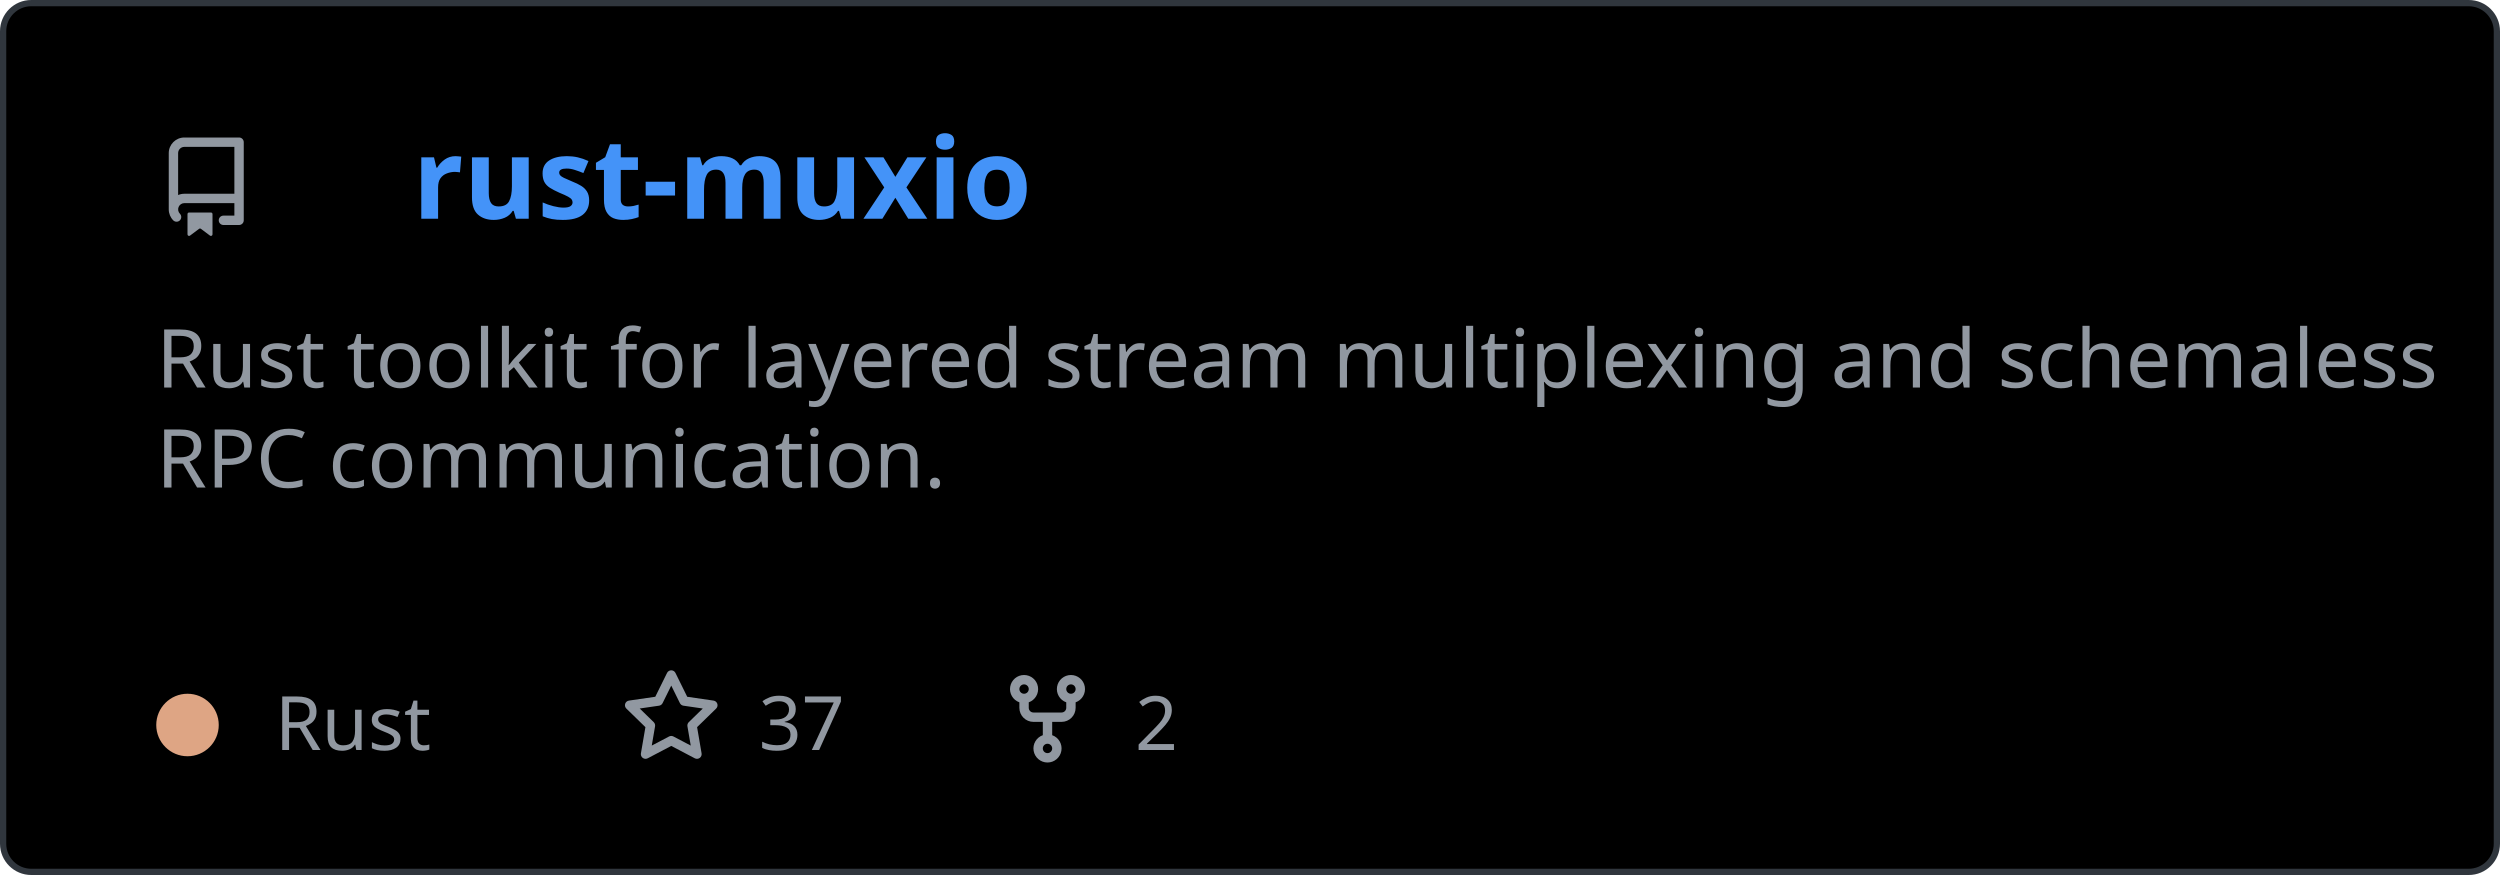
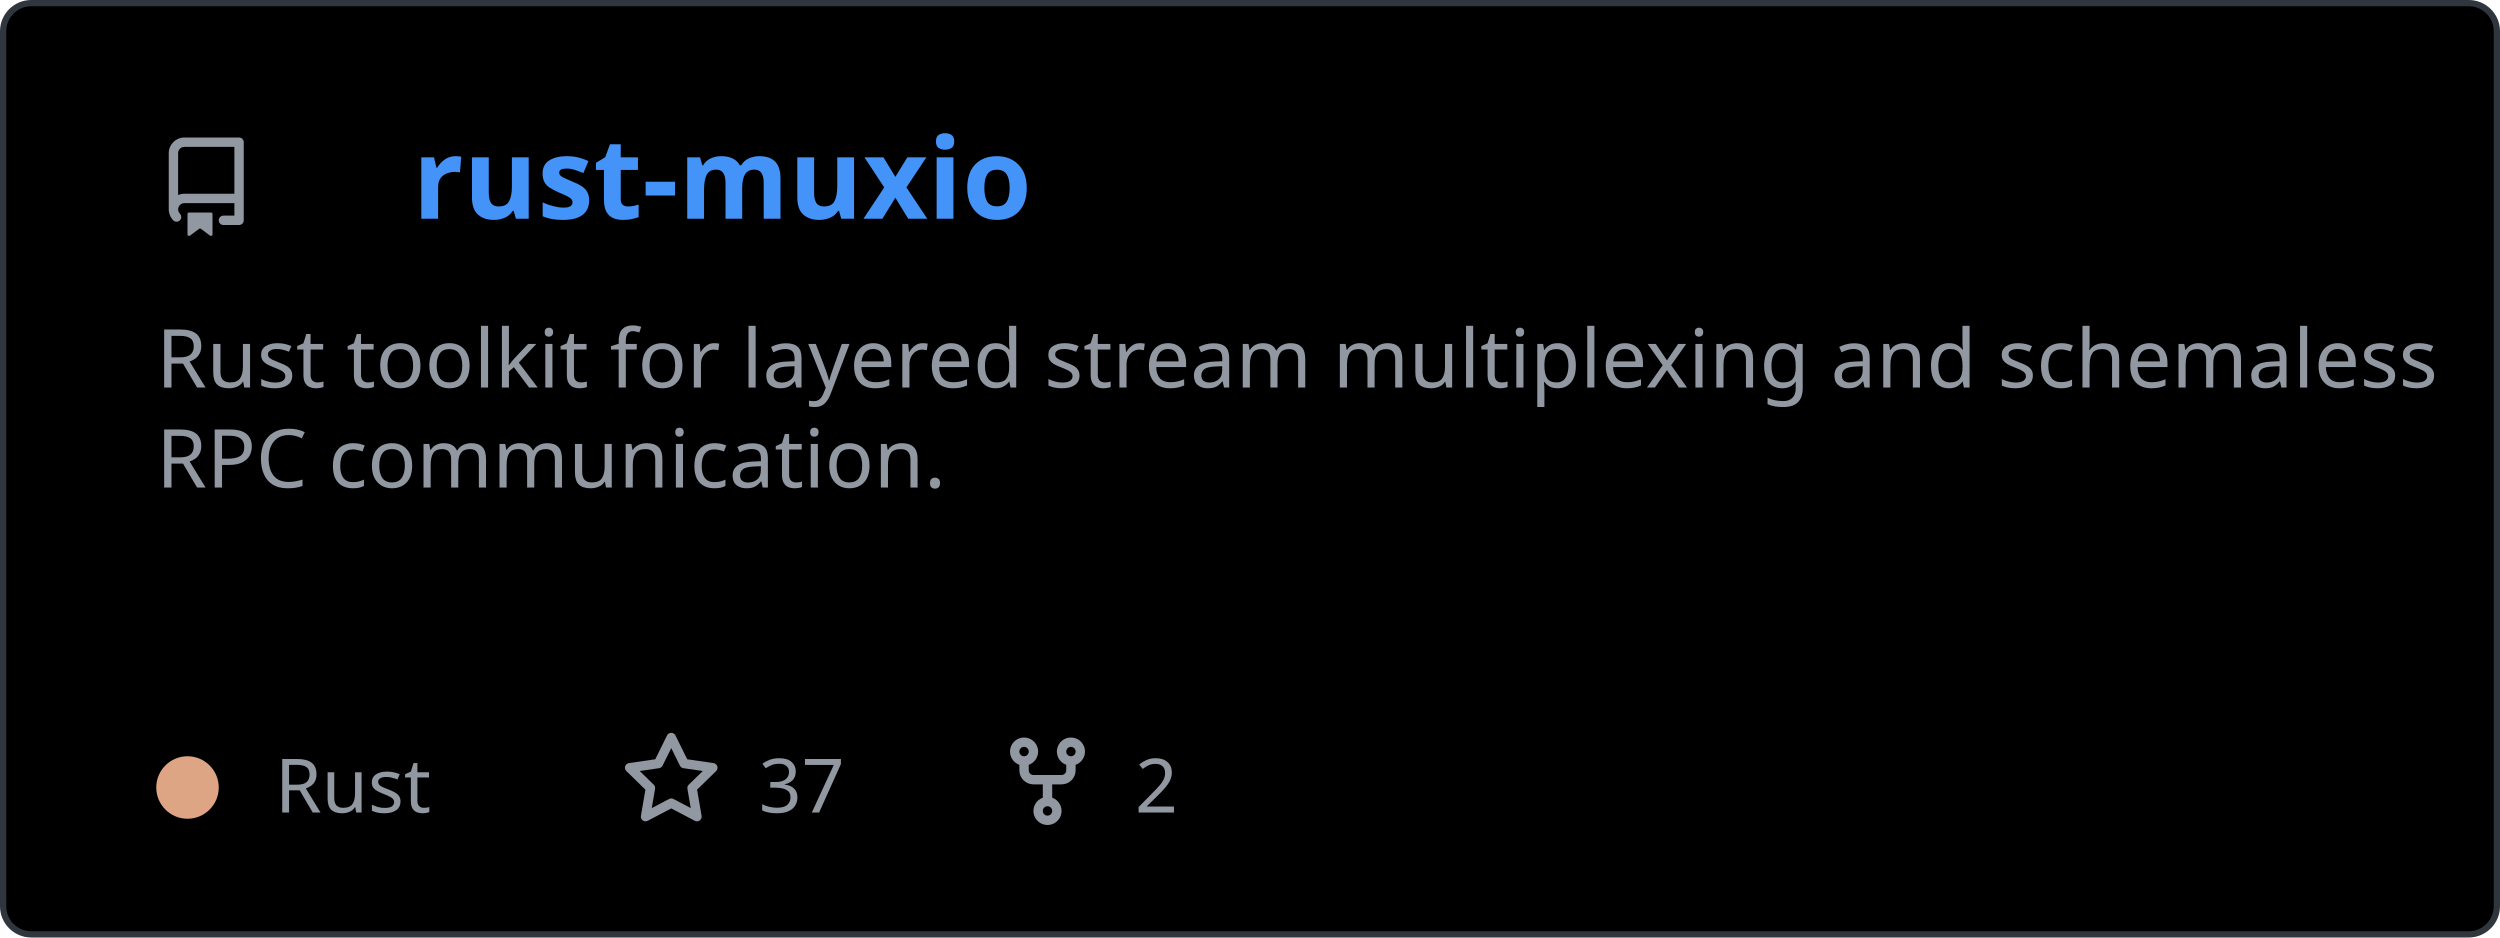
- <svg xmlns="http://www.w3.org/2000/svg" width="400.0" height="140.0" viewBox="0 0 400.0 140.0" role="img" font-family="Helvetica, Arial, sans-serif">
+ <svg xmlns="http://www.w3.org/2000/svg" width="400.0" height="150.0" viewBox="0 0 400.0 150.0" role="img" font-family="Helvetica, Arial, sans-serif">
  <style>.pname { font: 600 18px 'Segoe UI', Ubuntu, Sans-Serif; fill: #4493f8; } .pdesc { font: 400 13px 'Segoe UI', Ubuntu, Sans-Serif; fill: #9198a1; } .pfoot { font: 400 12px 'Segoe UI', Ubuntu, Sans-Serif; fill: #9198a1; }</style>
  <a href="https://github.com/jzombie/rust-muxio">
-     <rect x="0.5" y="0.5" width="399.0" height="139.0" rx="4.5" fill="#000000" stroke="#30363d" />
+     <rect x="0.5" y="0.5" width="399.0" height="149.0" rx="4.5" fill="#000000" stroke="#30363d" />
    <g transform="translate(25,35)">
      <svg x="0" y="-13" width="16" height="16" viewBox="0 0 16 16" version="1.1" fill="#9198a1">
        <path fill-rule="evenodd" d="M2 2.5A2.5 2.5 0 014.5 0h8.75a.75.75 0 01.75.75v12.5a.75.75 0 01-.75.75h-2.5a.75.75 0 110-1.5h1.75v-2h-8a1 1 0 00-.714 1.7.75.75 0 01-1.072 1.05A2.495 2.495 0 012 11.5v-9zm10.5-1V9h-8c-.356 0-.694.074-1 .208V2.5a1 1 0 011-1h8zM5 12.25v3.25a.25.25 0 00.4.2l1.45-1.087a.25.25 0 01.3 0L8.6 15.7a.25.25 0 00.4-.2v-3.25a.25.25 0 00-.25-.25h-3.5a.25.25 0 00-.25.25z" />
      </svg>
      <text x="41" y="0" class="pname">rust-muxio</text>
    </g>
    <text x="25" y="62" class="pdesc">Rust toolkit for layered stream multiplexing and schemaless</text>
    <text x="25" y="78" class="pdesc">RPC communication.</text>
-     <g transform="translate(30,120.0)" class="pfoot">
+     <g transform="translate(30,130.0)" class="pfoot">
      <circle cx="0" cy="-4" r="5" fill="#dea584" />
      <text x="14" y="0">Rust</text>
      <g transform="translate(69.4,0)">
        <svg x="0" y="-13" width="16" height="16" viewBox="0 0 16 16" version="1.1" fill="#9198a1">
          <path fill-rule="evenodd" d="M8 .25a.75.75 0 01.673.418l1.882 3.815 4.21.612a.75.75 0 01.416 1.279l-3.046 2.97.719 4.192a.75.75 0 01-1.088.791L8 12.347l-3.766 1.98a.75.75 0 01-1.088-.79l.72-4.194L.818 6.374a.75.75 0 01.416-1.28l4.21-.611L7.327.668A.75.75 0 018 .25zm0 2.445L6.615 5.5a.75.75 0 01-.564.41l-3.097.45 2.24 2.184a.75.75 0 01.216.664l-.528 3.084 2.769-1.456a.75.75 0 01.698 0l2.77 1.456-.53-3.084a.75.75 0 01.216-.664l2.24-2.183-3.096-.45a.75.75 0 01-.564-.41L8 2.694v.001z" />
        </svg>
        <text x="22" y="0">37</text>
      </g>
      <g transform="translate(129.6,0)">
        <svg x="0" y="-13" width="16" height="16" viewBox="0 0 16 16" version="1.1" fill="#9198a1">
          <path fill-rule="evenodd" d="M5 3.25a.75.75 0 11-1.5 0 .75.75 0 011.5 0zm0 2.122a2.25 2.25 0 10-1.5 0v.878A2.25 2.25 0 005.75 8.5h1.5v2.128a2.251 2.251 0 101.5 0V8.5h1.5a2.25 2.25 0 002.25-2.25v-.878a2.25 2.25 0 10-1.5 0v.878a.75.75 0 01-.75.75h-4.5A.75.75 0 015 6.25v-.878zm3.75 7.378a.75.75 0 11-1.5 0 .75.75 0 011.5 0zm3-8.75a.75.75 0 100-1.5.75.75 0 000 1.5z" />
        </svg>
        <text x="22" y="0">2</text>
      </g>
    </g>
  </a>
</svg>
